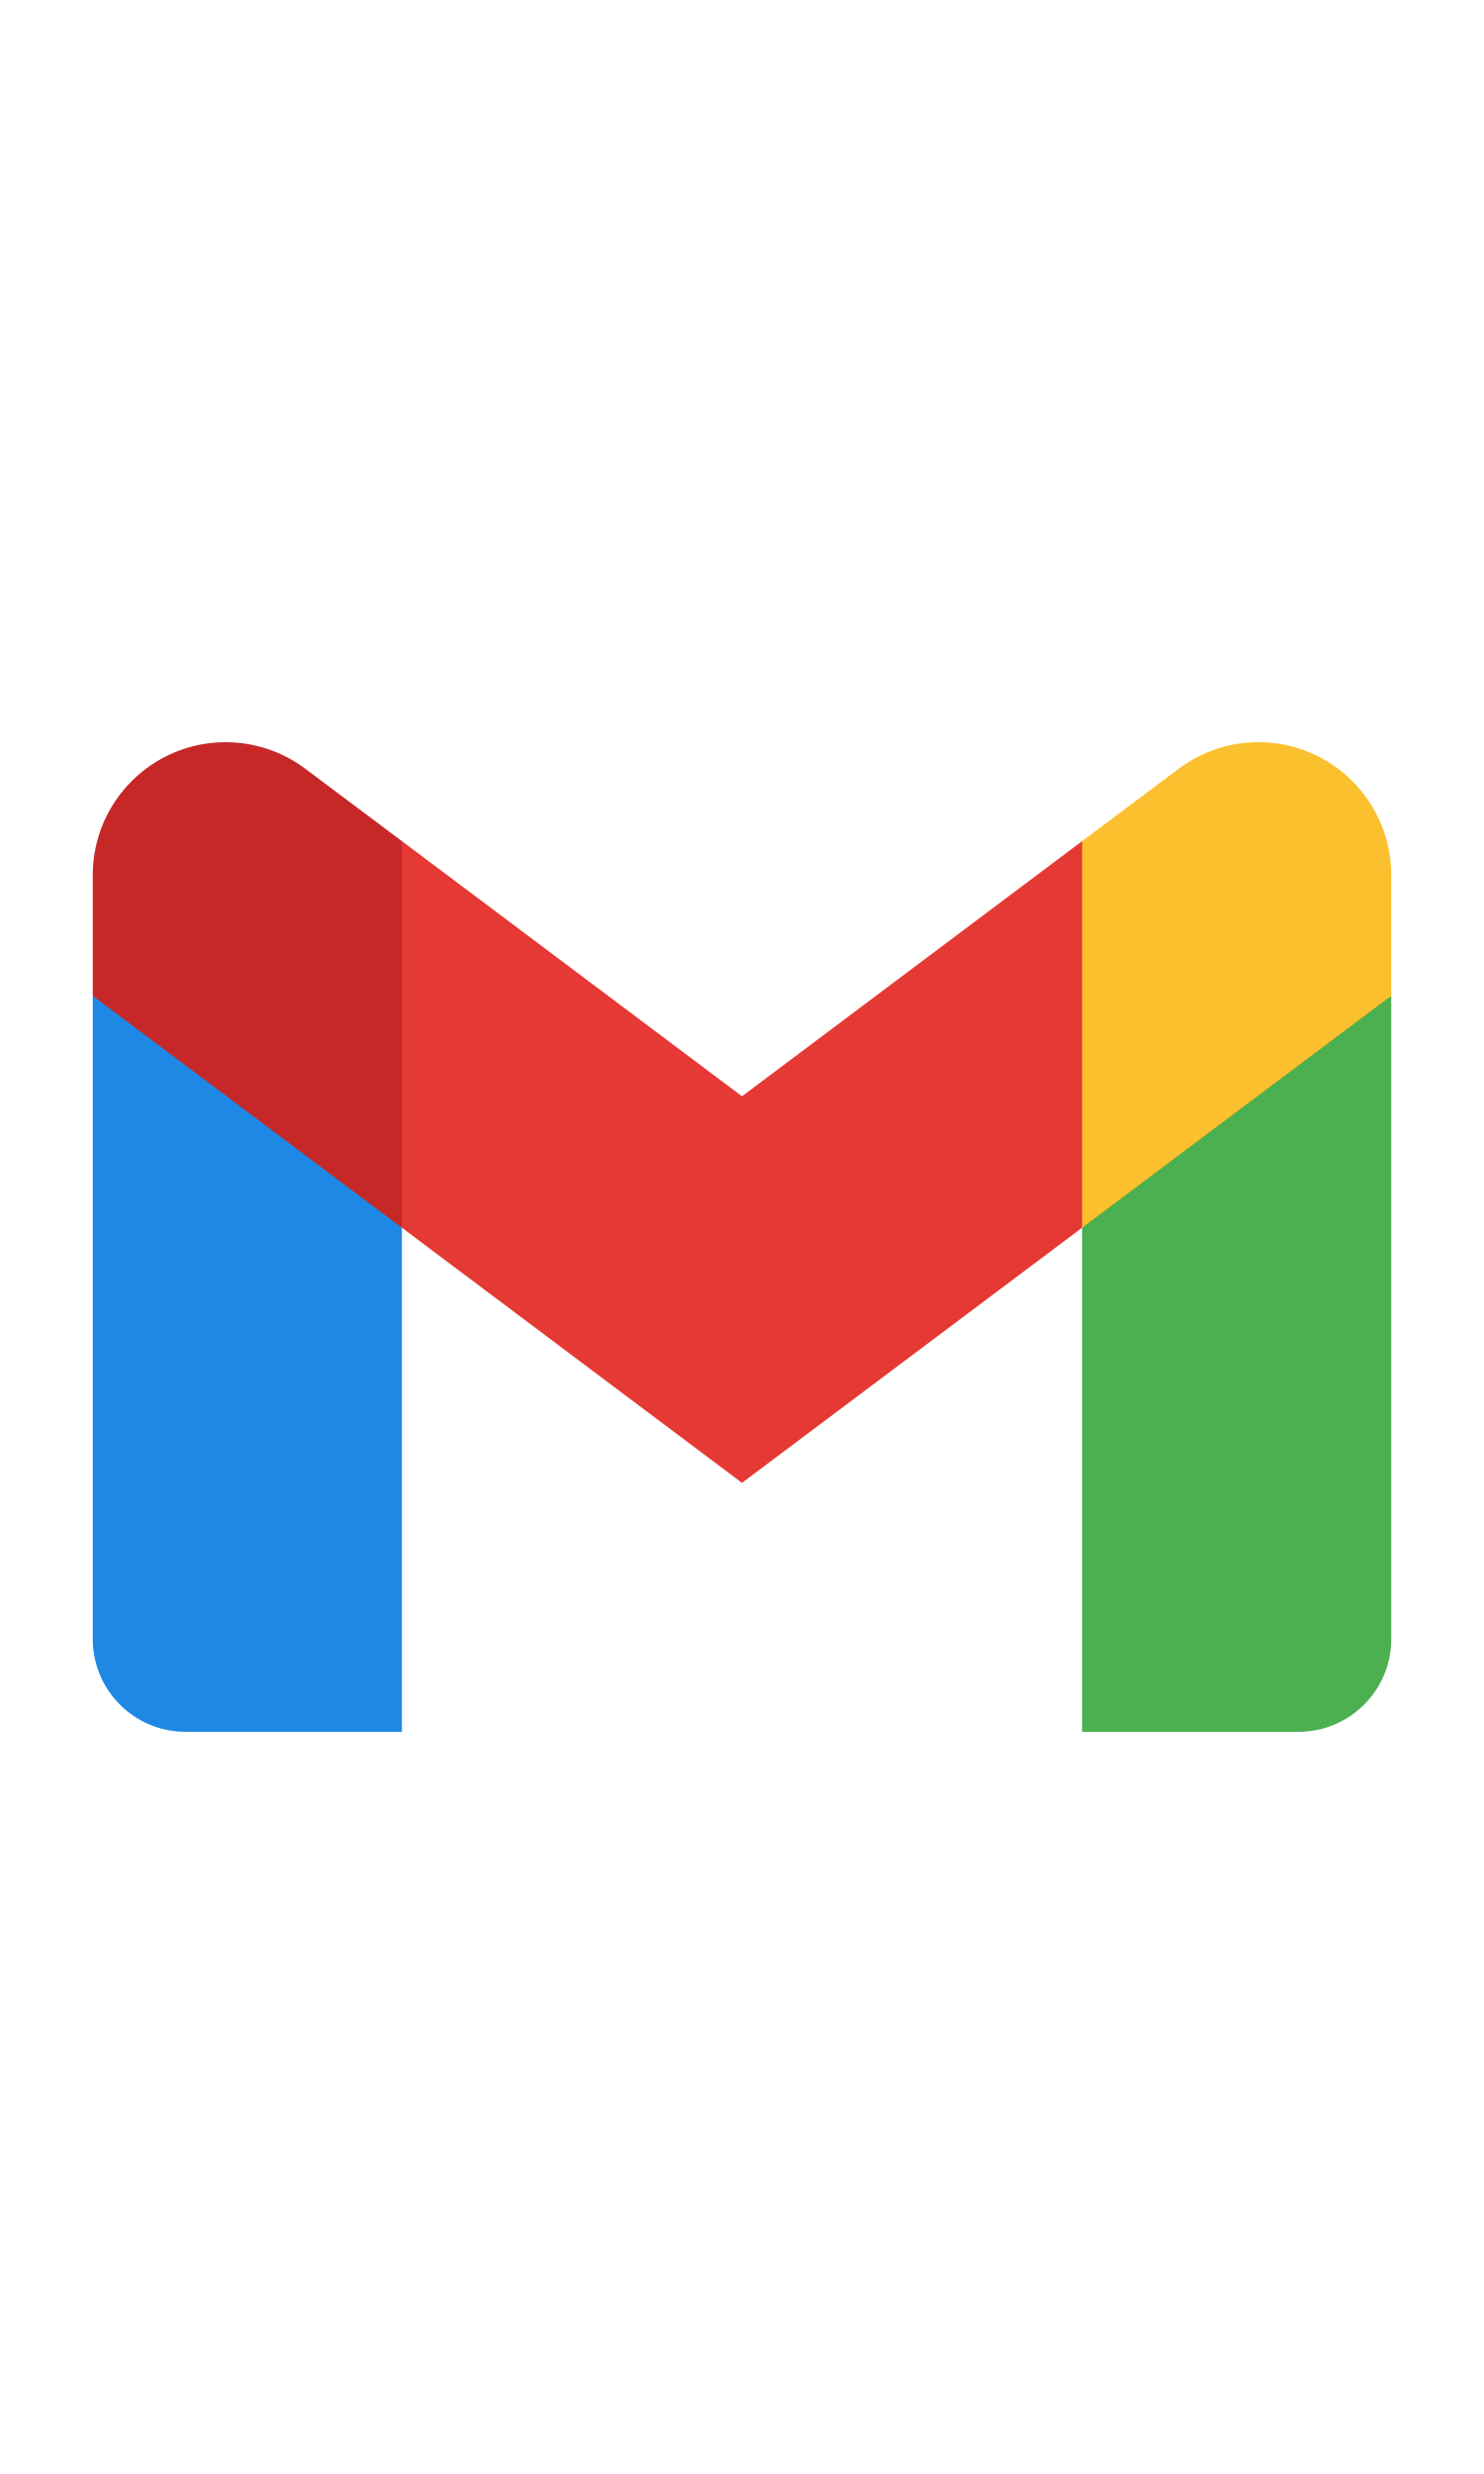
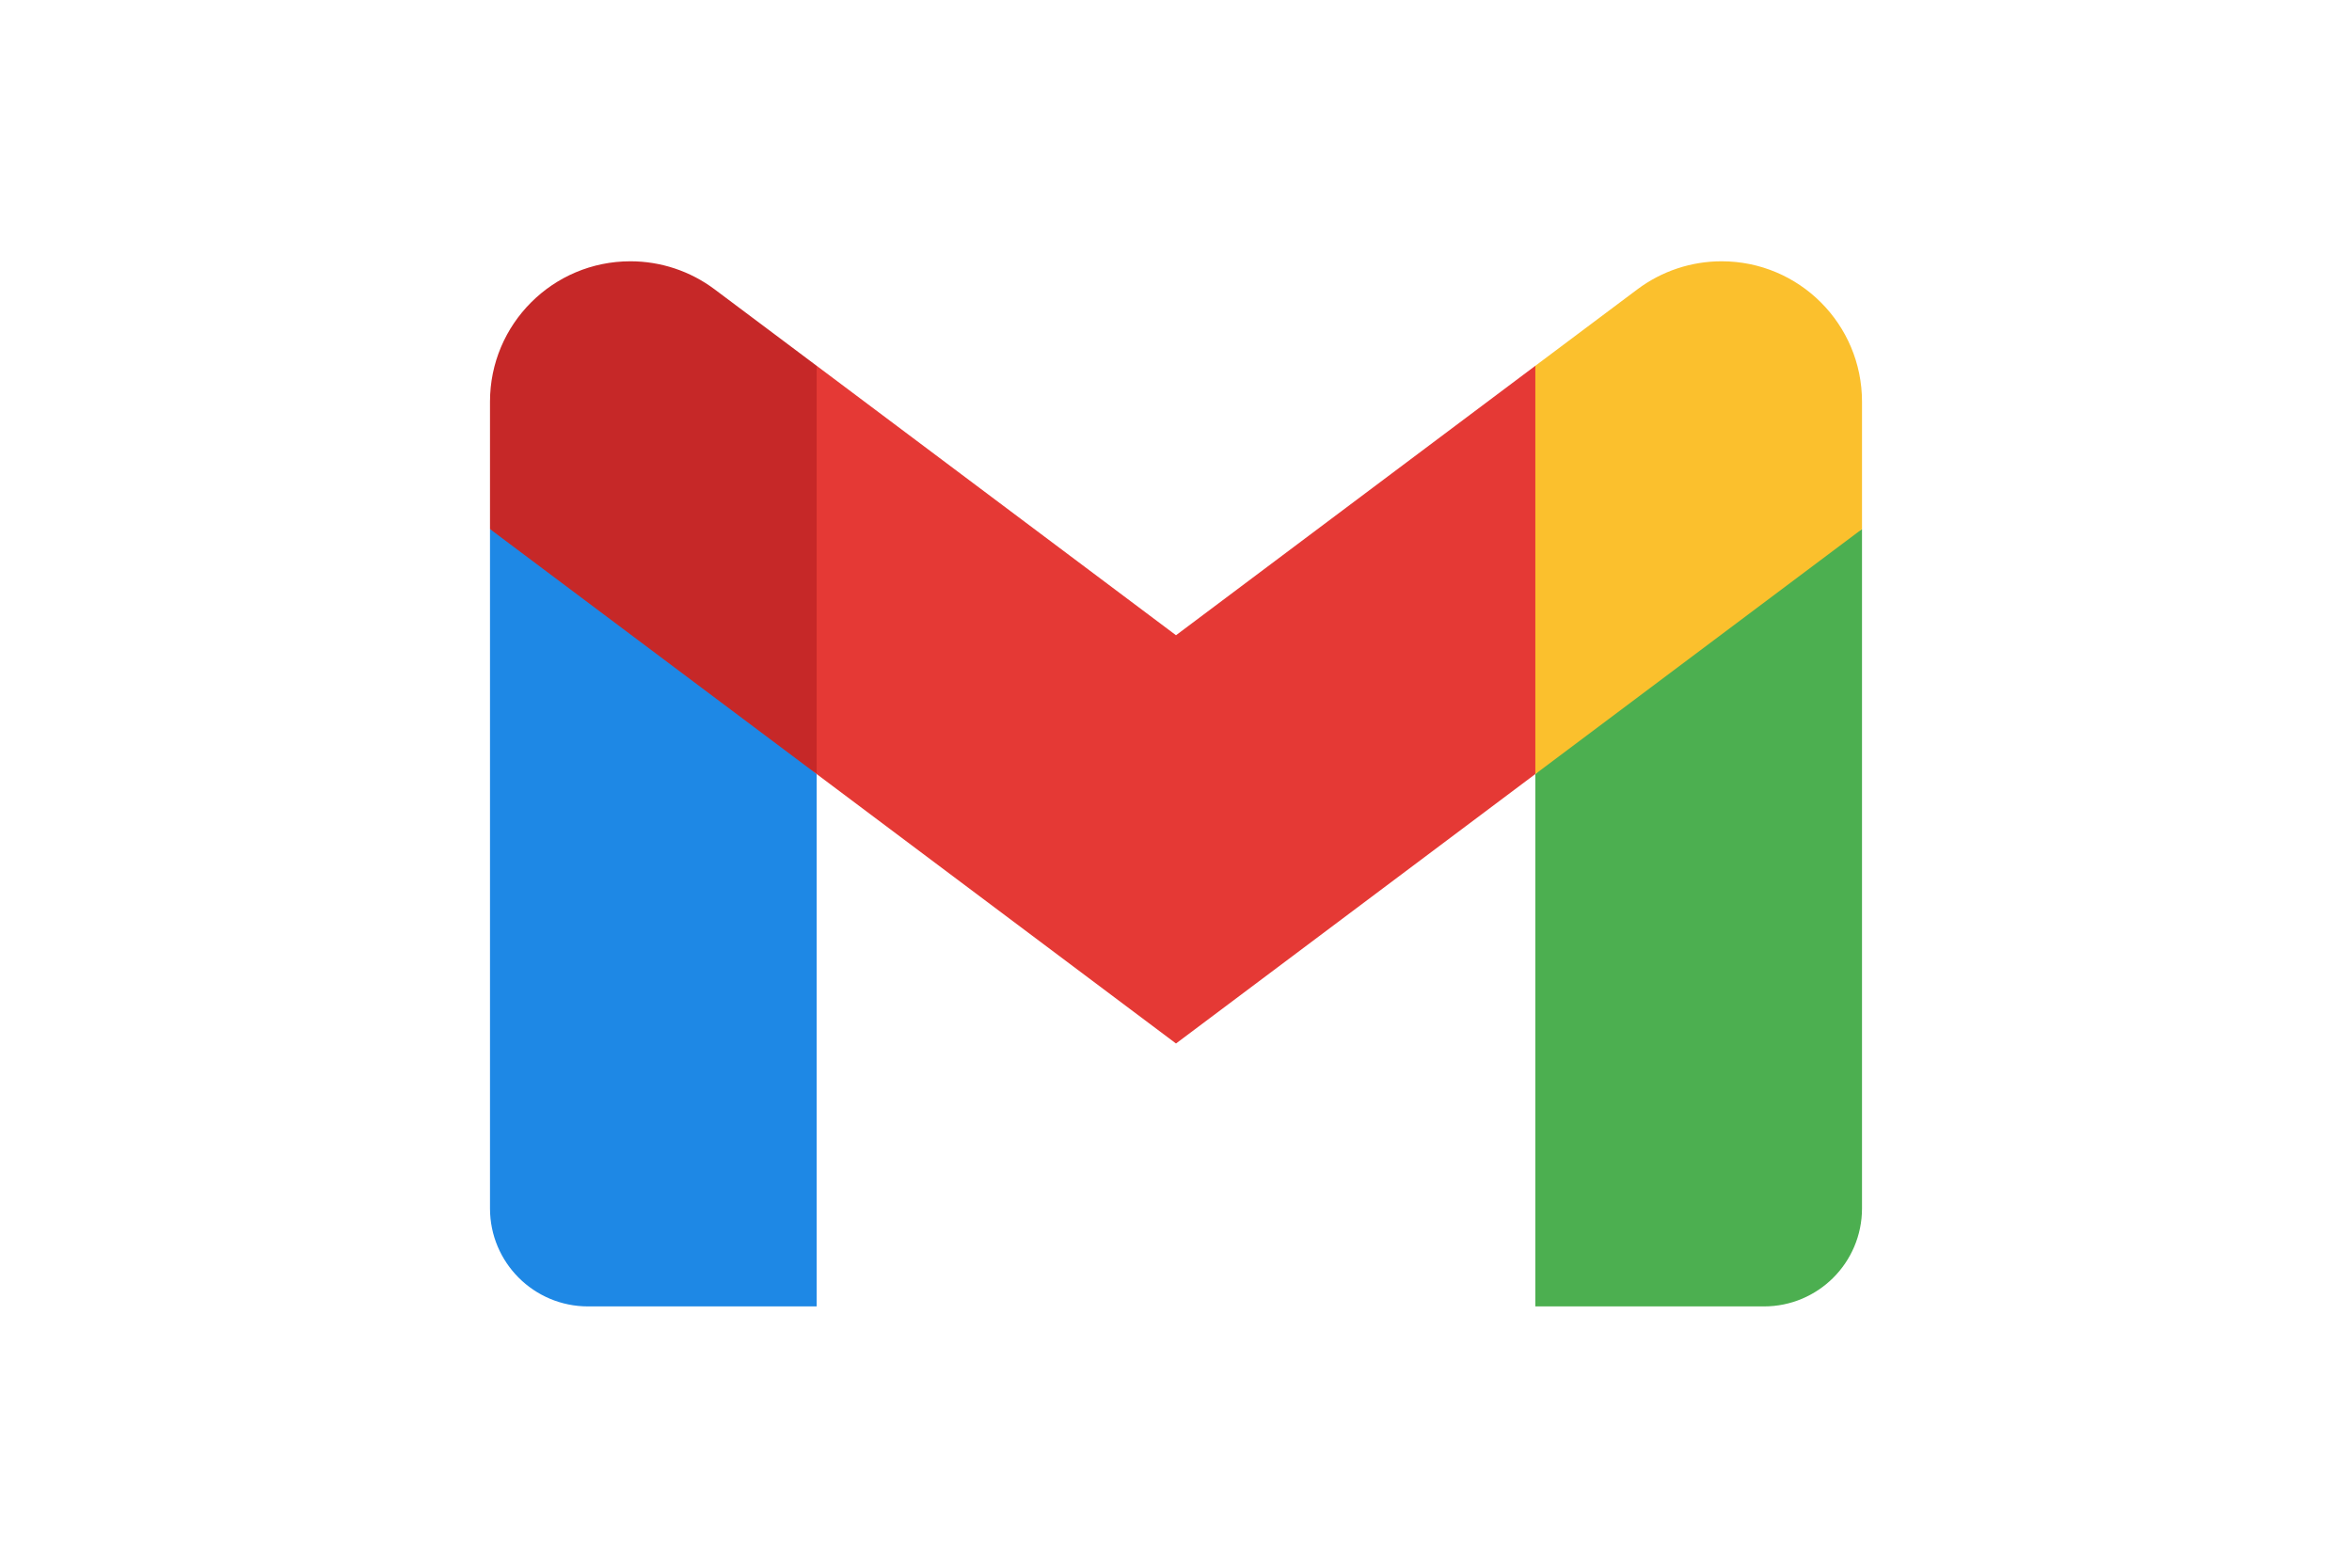
- <svg xmlns="http://www.w3.org/2000/svg" viewBox="0 0 48 48" width="30px" height="50px">
+ <svg xmlns="http://www.w3.org/2000/svg" viewBox="0 0 48 48" width="30px" height="20px">
  <path fill="#4caf50" d="M45,16.2l-5,2.75l-5,4.75L35,40h7c1.657,0,3-1.343,3-3V16.2z" />
  <path fill="#1e88e5" d="M3,16.2l3.614,1.71L13,23.7V40H6c-1.657,0-3-1.343-3-3V16.2z" />
  <polygon fill="#e53935" points="35,11.2 24,19.45 13,11.2 12,17 13,23.7 24,31.95 35,23.7 36,17" />
  <path fill="#c62828" d="M3,12.298V16.2l10,7.5V11.2L9.876,8.859C9.132,8.301,8.228,8,7.298,8h0C4.924,8,3,9.924,3,12.298z" />
  <path fill="#fbc02d" d="M45,12.298V16.2l-10,7.5V11.2l3.124-2.341C38.868,8.301,39.772,8,40.702,8h0 C43.076,8,45,9.924,45,12.298z" />
</svg>
